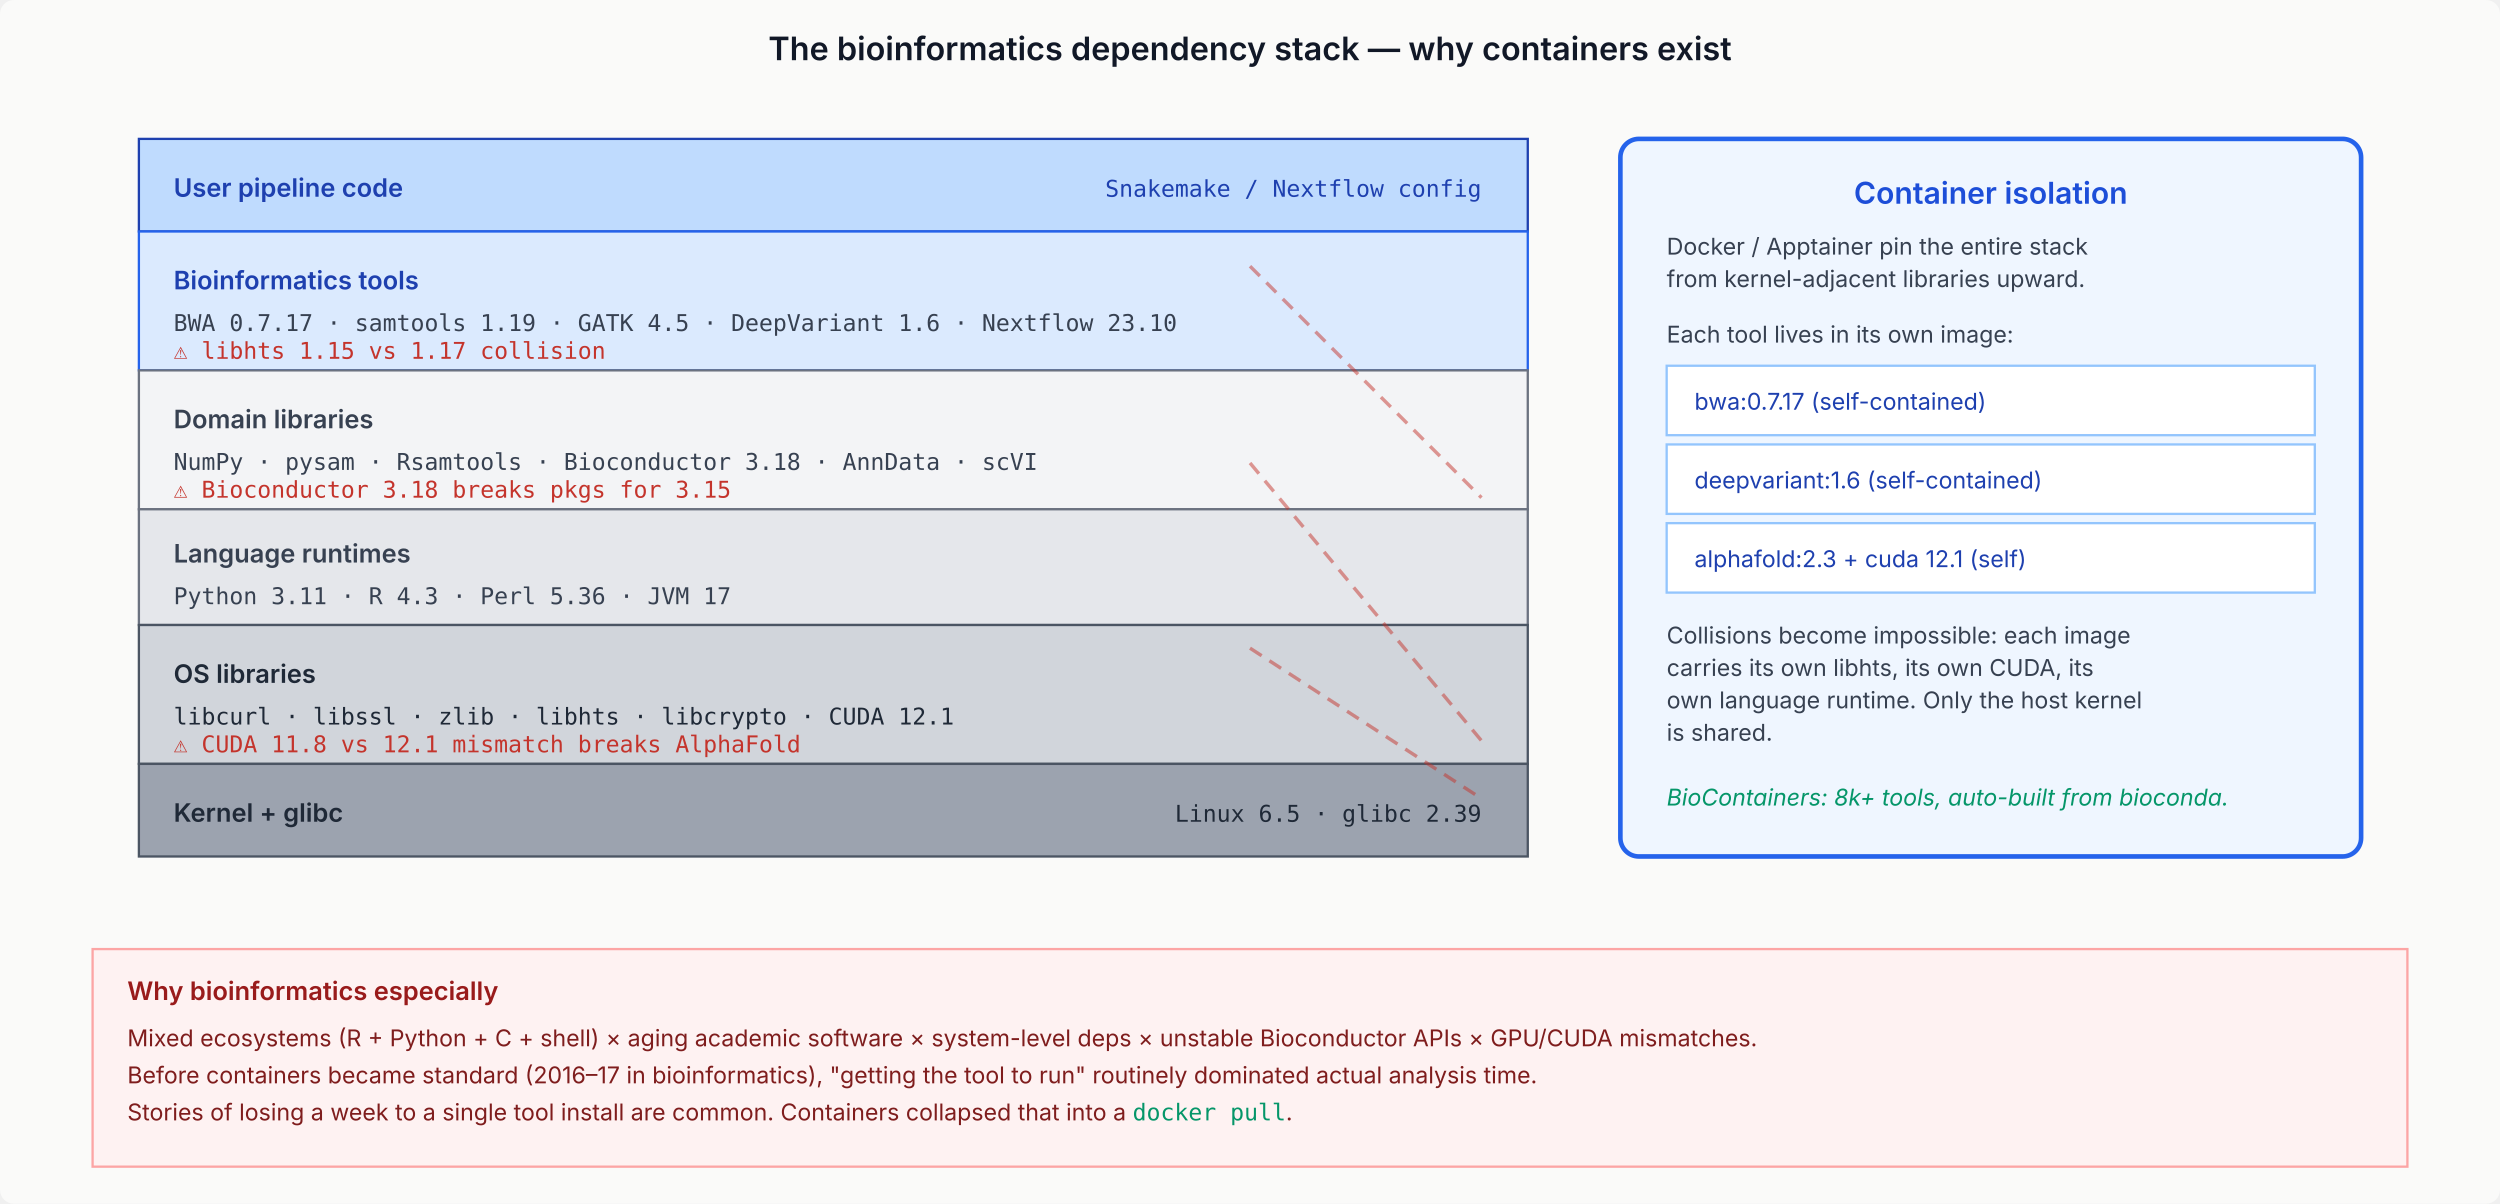
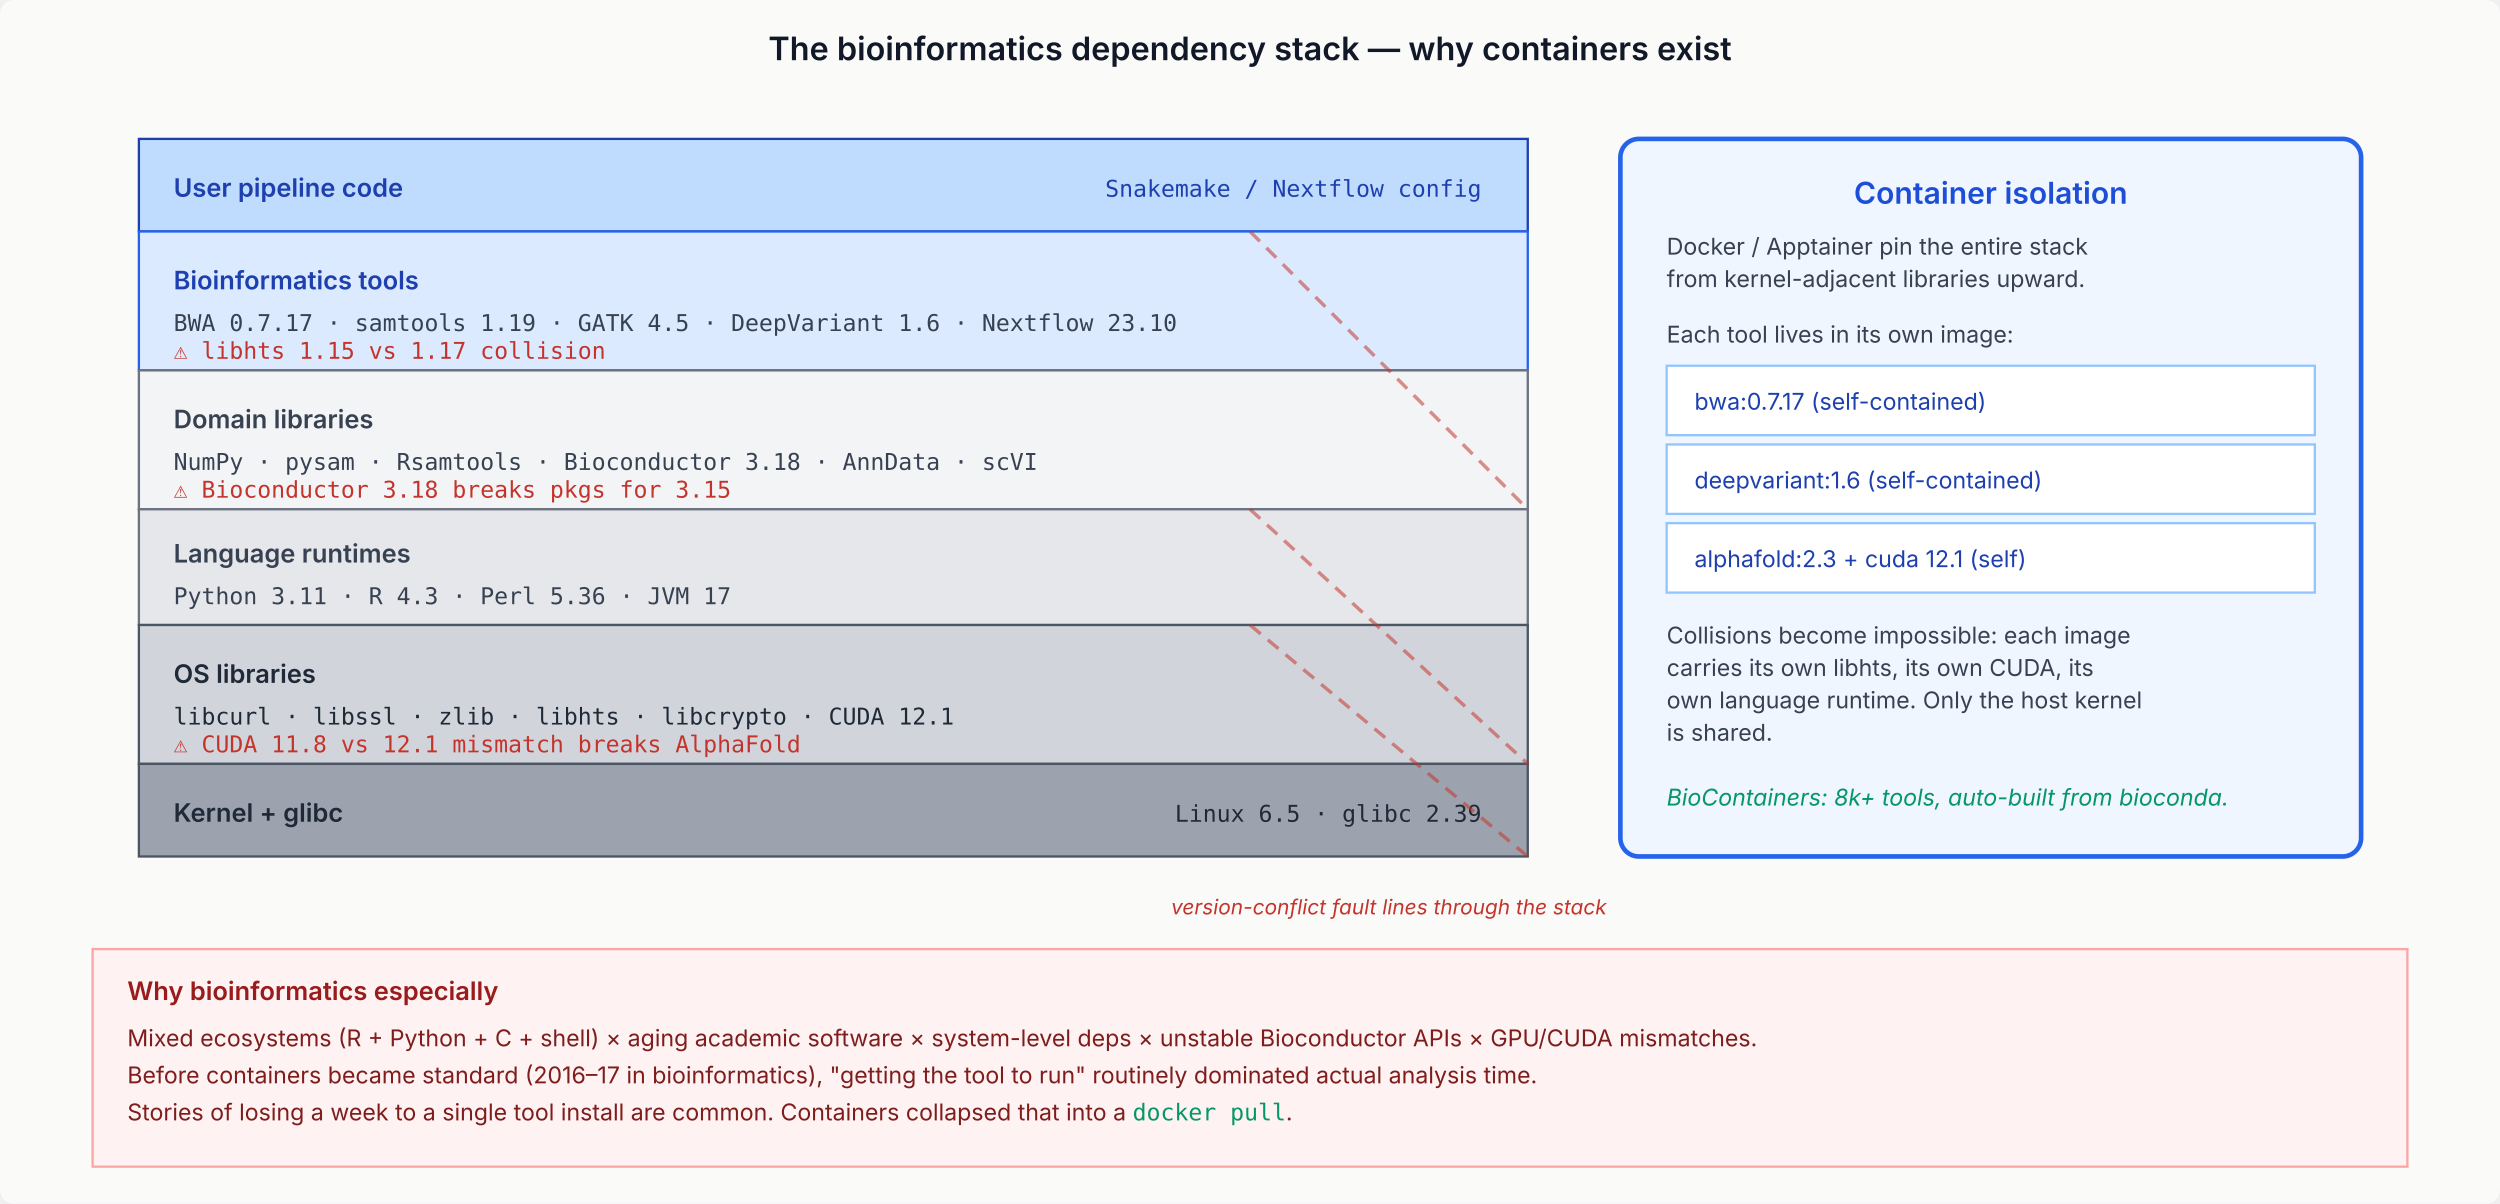
<svg xmlns="http://www.w3.org/2000/svg" viewBox="0 0 1080 520" width="1080" height="520" font-family="Inter, sans-serif">
  <defs>
    <style>
      text { font-family: Inter, sans-serif; }
      .mono { font-family: 'JetBrains Mono', monospace; font-size: 10px; }
    </style>
  </defs>
  <rect width="1080" height="520" fill="#fafaf9" rx="6" />
  <text x="540" y="26" text-anchor="middle" font-size="14" font-weight="600" fill="#111827">The bioinformatics dependency stack — why containers exist</text>
  <g>
    <rect x="60" y="60" width="600" height="40" fill="#bfdbfe" stroke="#1e40af" />
    <text x="75" y="85" font-size="11" font-weight="600" fill="#1e40af">User pipeline code</text>
    <text x="640" y="85" text-anchor="end" class="mono" fill="#1e40af">Snakemake / Nextflow config</text>
    <rect x="60" y="100" width="600" height="60" fill="#dbeafe" stroke="#2563eb" />
    <text x="75" y="125" font-size="11" font-weight="600" fill="#1e40af">Bioinformatics tools</text>
    <text x="75" y="143" class="mono" fill="#374151">BWA 0.7.17 · samtools 1.19 · GATK 4.5 · DeepVariant 1.6 · Nextflow 23.10</text>
    <text x="75" y="155" class="mono" fill="#c4342c">⚠ libhts 1.15 vs 1.17 collision</text>
    <rect x="60" y="160" width="600" height="60" fill="#f3f4f6" stroke="#6b7280" />
    <text x="75" y="185" font-size="11" font-weight="600" fill="#374151">Domain libraries</text>
    <text x="75" y="203" class="mono" fill="#374151">NumPy · pysam · Rsamtools · Bioconductor 3.18 · AnnData · scVI</text>
    <text x="75" y="215" class="mono" fill="#c4342c">⚠ Bioconductor 3.18 breaks pkgs for 3.15</text>
    <rect x="60" y="220" width="600" height="50" fill="#e5e7eb" stroke="#6b7280" />
    <text x="75" y="243" font-size="11" font-weight="600" fill="#374151">Language runtimes</text>
    <text x="75" y="261" class="mono" fill="#374151">Python 3.11 · R 4.3 · Perl 5.36 · JVM 17</text>
    <rect x="60" y="270" width="600" height="60" fill="#d1d5db" stroke="#4b5563" />
    <text x="75" y="295" font-size="11" font-weight="600" fill="#1f2937">OS libraries</text>
    <text x="75" y="313" class="mono" fill="#1f2937">libcurl · libssl · zlib · libhts · libcrypto · CUDA 12.1</text>
    <text x="75" y="325" class="mono" fill="#c4342c">⚠ CUDA 11.8 vs 12.1 mismatch breaks AlphaFold</text>
    <rect x="60" y="330" width="600" height="40" fill="#9ca3af" stroke="#4b5563" />
    <text x="75" y="355" font-size="11" font-weight="600" fill="#1f2937">Kernel + glibc</text>
    <text x="640" y="355" text-anchor="end" class="mono" fill="#1f2937">Linux 6.5 · glibc 2.39</text>
  </g>
-   <g stroke="#c4342c" stroke-width="1.5" opacity="0.5" stroke-dasharray="6 4">
-     <line x1="540" y1="115" x2="640" y2="215" />
-     <line x1="540" y1="200" x2="640" y2="320" />
-     <line x1="540" y1="280" x2="640" y2="345" />
+   <g stroke="#c4342c" stroke-width="1.5" opacity="0.55" stroke-dasharray="6 4">
+     <line x1="540" y1="100" x2="660" y2="220" />
+     <line x1="540" y1="220" x2="660" y2="330" />
+     <line x1="540" y1="270" x2="660" y2="370" />
  </g>
+   <text x="600" y="395" text-anchor="middle" font-size="9" font-style="italic" fill="#c4342c">version-conflict fault lines through the stack</text>
  <rect x="700" y="60" width="320" height="310" fill="#eff6ff" stroke="#2563eb" stroke-width="2" rx="8" />
  <text x="860" y="88" text-anchor="middle" font-size="13" font-weight="600" fill="#1d4ed8">Container isolation</text>
  <text x="720" y="110" font-size="10" fill="#374151">Docker / Apptainer pin the entire stack</text>
  <text x="720" y="124" font-size="10" fill="#374151">from kernel-adjacent libraries upward.</text>
  <text x="720" y="148" font-size="10" fill="#374151">Each tool lives in its own image:</text>
  <g class="mono" font-size="10" fill="#1e40af">
    <rect x="720" y="158" width="280" height="30" fill="#fff" stroke="#93c5fd" />
    <text x="732" y="177">bwa:0.7.17  (self-contained)</text>
    <rect x="720" y="192" width="280" height="30" fill="#fff" stroke="#93c5fd" />
    <text x="732" y="211">deepvariant:1.6  (self-contained)</text>
    <rect x="720" y="226" width="280" height="30" fill="#fff" stroke="#93c5fd" />
    <text x="732" y="245">alphafold:2.3 + cuda 12.1  (self)</text>
  </g>
  <text x="720" y="278" font-size="10" fill="#374151">Collisions become impossible: each image</text>
  <text x="720" y="292" font-size="10" fill="#374151">carries its own libhts, its own CUDA, its</text>
  <text x="720" y="306" font-size="10" fill="#374151">own language runtime. Only the host kernel</text>
  <text x="720" y="320" font-size="10" fill="#374151">is shared.</text>
  <text x="720" y="348" font-size="10" font-style="italic" fill="#059669">BioContainers: 8k+ tools, auto-built from bioconda.</text>
  <rect x="40" y="410" width="1000" height="94" fill="#fef2f2" stroke="#fca5a5" />
  <text x="55" y="432" font-size="11" font-weight="600" fill="#991b1b">Why bioinformatics especially</text>
  <text x="55" y="452" font-size="10" fill="#7f1d1d">Mixed ecosystems (R + Python + C + shell) × aging academic software × system-level deps × unstable Bioconductor APIs × GPU/CUDA mismatches.</text>
  <text x="55" y="468" font-size="10" fill="#7f1d1d">Before containers became standard (2016–17 in bioinformatics), "getting the tool to run" routinely dominated actual analysis time.</text>
  <text x="55" y="484" font-size="10" fill="#7f1d1d">Stories of losing a week to a single tool install are common. Containers collapsed that into a <tspan class="mono" fill="#059669">docker pull</tspan>.</text>
</svg>
